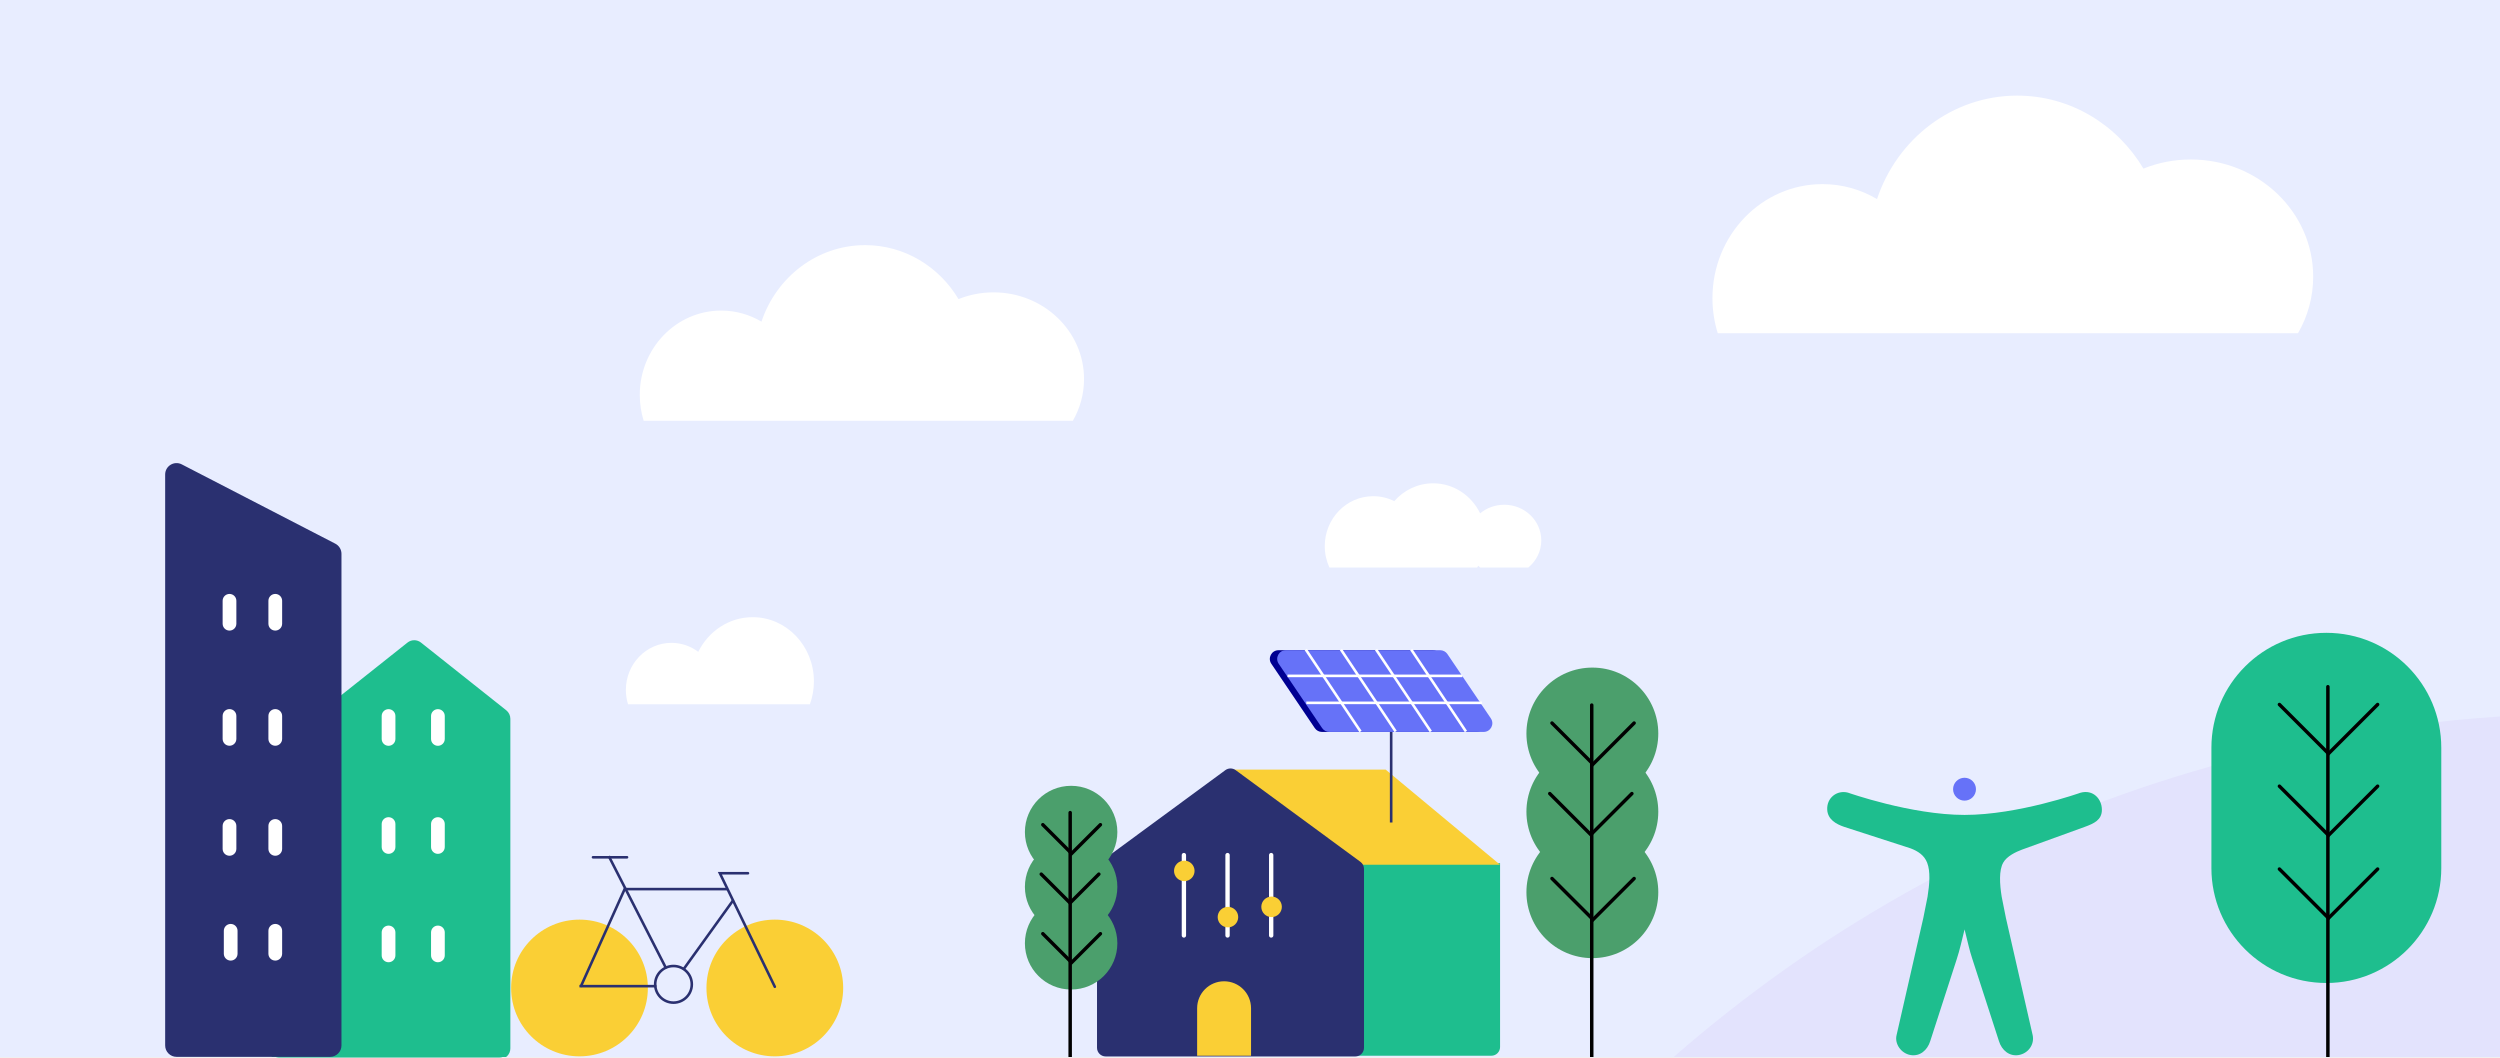
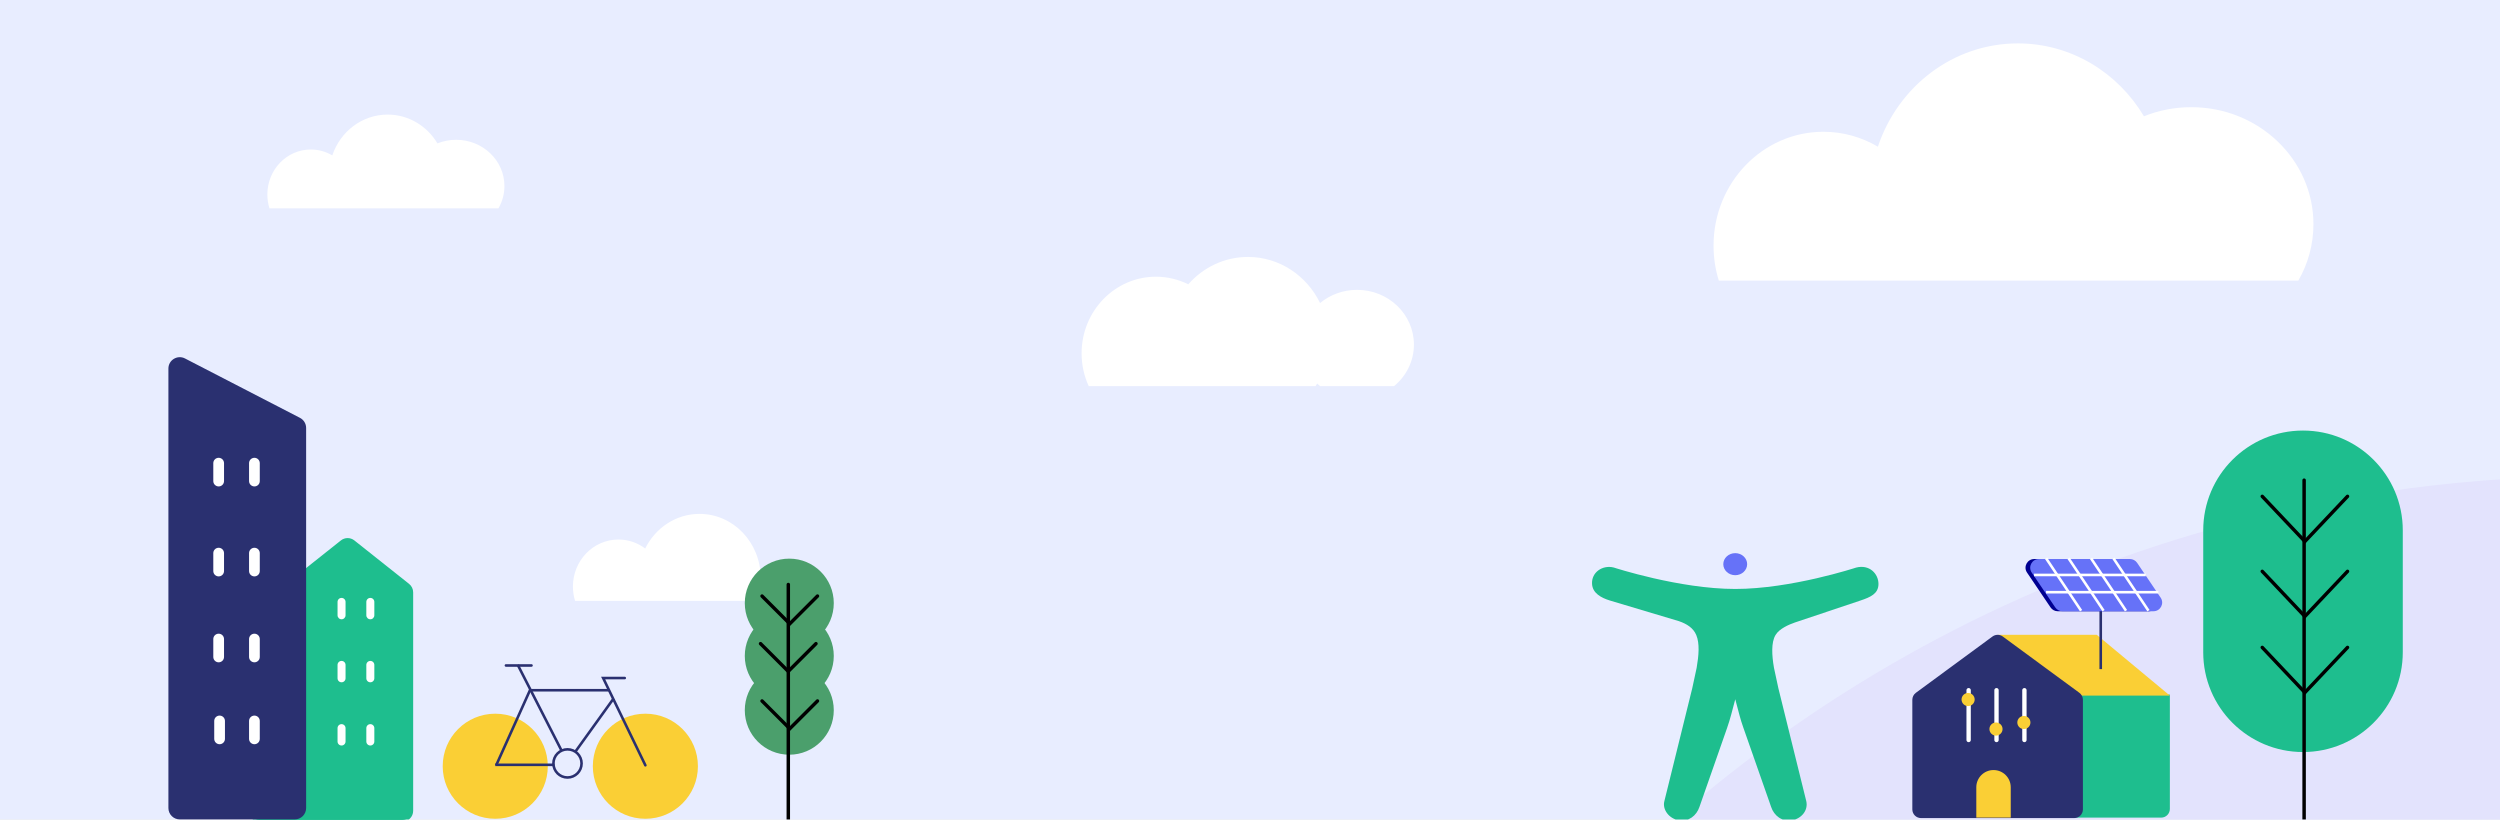
- <svg xmlns="http://www.w3.org/2000/svg" width="1438" height="608" viewBox="0 0 1438 608" fill="none">
-   <g clip-path="url(#clip0_9_9308)">
-     <rect width="1438" height="608" fill="#E8EDFF" />
-     <path d="M1282.1 437.915C1351.71 419.265 1421.62 410.387 1490.4 410.44L1511.4 666.02C1457.7 663.858 1402.77 669.659 1348.12 684.302C1247.61 711.233 1161.22 764.549 1094.4 834.801L782.773 834.801C883.418 645.942 1059.08 497.672 1282.1 437.915Z" fill="#E3E3FD" />
-     <path fill-rule="evenodd" clip-rule="evenodd" d="M361.238 405.086H465.856C467.346 400.997 468.162 396.558 468.162 391.92C468.162 371.53 452.387 355 432.927 355C419.312 355 407.5 363.092 401.634 374.937C397.308 371.686 391.981 369.768 386.221 369.768C371.74 369.768 360 381.89 360 396.843C360 399.717 360.434 402.487 361.238 405.086Z" fill="white" />
-     <path fill-rule="evenodd" clip-rule="evenodd" d="M849.686 326.427C849.89 326.103 850.089 325.774 850.282 325.442C850.64 325.783 851.011 326.111 851.394 326.427H879.098C883.66 322.665 886.55 317.079 886.55 310.842C886.55 299.514 877.012 290.331 865.246 290.331C859.949 290.331 855.104 292.192 851.377 295.272C846.406 285.028 836.171 278 824.353 278C815.485 278 807.508 281.957 801.979 288.26C798.314 286.433 794.203 285.408 789.86 285.408C774.473 285.408 762 298.265 762 314.124C762 318.527 762.961 322.698 764.679 326.427H849.686Z" fill="white" />
-     <path fill-rule="evenodd" clip-rule="evenodd" d="M1321.83 191.644H988.046C986.069 185.292 985 178.517 985 171.484C985 135.264 1013.33 105.901 1048.29 105.901C1059.7 105.901 1070.41 109.032 1079.66 114.511C1091.2 79.876 1122.95 55 1160.3 55C1190.98 55 1217.88 71.786 1232.91 96.98C1241.29 93.603 1250.5 91.736 1260.17 91.736C1299.03 91.736 1330.54 121.912 1330.54 159.136C1330.54 170.923 1327.38 182.004 1321.83 191.644Z" fill="white" />
-     <path fill-rule="evenodd" clip-rule="evenodd" d="M617.097 242.054H370.253C368.79 237.356 368 232.346 368 227.144C368 200.358 388.955 178.643 414.803 178.643C423.244 178.643 431.163 180.959 438.001 185.011C446.543 159.396 470.018 141 497.639 141C520.329 141 540.222 153.414 551.336 172.046C557.536 169.548 564.348 168.168 571.496 168.168C600.24 168.168 623.54 190.484 623.54 218.012C623.54 226.73 621.204 234.925 617.097 242.054Z" fill="white" />
-     <circle cx="915.924" cy="513.198" r="37.924" fill="#4B9F6C" />
-     <circle cx="915.924" cy="466.918" r="37.924" fill="#4B9F6C" />
-     <circle cx="915.924" cy="421.924" r="37.924" fill="#4B9F6C" />
-     <line x1="915.566" y1="610.543" x2="915.566" y2="405.569" stroke="black" stroke-width="2" stroke-linecap="round" />
-     <path d="M939.946 415.899L916.327 439.519L892.707 415.899" stroke="black" stroke-width="2" stroke-linecap="round" />
-     <path d="M938.661 456.47L915.042 480.09L891.422 456.47" stroke="black" stroke-width="2" stroke-linecap="round" />
-     <path d="M939.946 505.321L916.327 528.94L892.707 505.321" stroke="black" stroke-width="2" stroke-linecap="round" />
-     <path d="M732.891 506.506C732.891 500.983 737.368 496.506 742.891 496.506H862.838V602.256C862.838 605.018 860.599 607.256 857.838 607.256H742.891C737.368 607.256 732.891 602.779 732.891 597.256V506.506Z" fill="#1EBE8E" />
-     <path d="M749.122 497.394L707.685 442.673L797.024 442.673L862.837 497.394L749.122 497.394Z" fill="#FACF35" />
-     <path d="M631 499.766C631 498.175 631.757 496.679 633.039 495.737L704.826 442.983C706.588 441.688 708.986 441.688 710.748 442.983L782.535 495.737C783.817 496.679 784.574 498.175 784.574 499.766V602.671C784.574 605.432 782.336 607.671 779.574 607.671H636C633.239 607.671 631 605.432 631 602.671V499.766Z" fill="#2A3070" />
-     <path d="M688.59 579.938C688.59 571.375 695.532 564.433 704.095 564.433V564.433C712.659 564.433 719.6 571.375 719.6 579.938V607.256H688.59V579.938Z" fill="#FACF35" />
-     <line x1="680.98" y1="491.849" x2="680.98" y2="538.079" stroke="white" stroke-width="2.5" stroke-linecap="round" />
-     <line x1="706.084" y1="491.849" x2="706.084" y2="538.079" stroke="white" stroke-width="2.5" stroke-linecap="round" />
-     <line x1="731.187" y1="491.849" x2="731.188" y2="538.079" stroke="white" stroke-width="2.5" stroke-linecap="round" />
-     <circle cx="681.207" cy="500.936" r="5.907" fill="#FACF35" />
-     <circle cx="706.311" cy="527.516" r="5.907" fill="#FACF35" />
-     <circle cx="731.414" cy="521.61" r="5.907" fill="#FACF35" />
-     <line x1="800.202" y1="418.981" x2="800.202" y2="473.109" stroke="#2A3070" stroke-width="1.5" />
-     <path d="M731.268 381.799C729.025 378.479 731.404 374 735.411 374H824.162C825.823 374 827.375 374.825 828.305 376.202L853.308 413.214C855.551 416.535 853.172 421.013 849.164 421.013H760.414C758.753 421.013 757.201 420.188 756.271 418.812L731.268 381.799Z" fill="#000091" />
-     <path d="M735.499 381.799C733.256 378.478 735.635 374 739.642 374H828.393C830.054 374 831.606 374.825 832.536 376.201L857.538 413.214C859.782 416.535 857.402 421.013 853.395 421.013H764.645C762.984 421.013 761.431 420.188 760.502 418.811L735.499 381.799Z" fill="#6672F8" />
-     <line x1="740.574" y1="388.764" x2="841.181" y2="388.764" stroke="white" stroke-width="1.5" />
-     <line x1="751.386" y1="404.278" x2="852.464" y2="404.278" stroke="white" stroke-width="1.5" />
-     <line y1="-0.75" x2="56.718" y2="-0.75" transform="matrix(0.555353 0.831615 -0.831616 0.555352 750.447 374)" stroke="white" stroke-width="1.5" />
-     <line x1="771.286" y1="373.583" x2="802.784" y2="420.751" stroke="white" stroke-width="1.5" />
-     <line x1="791.501" y1="373.583" x2="822.999" y2="420.751" stroke="white" stroke-width="1.5" />
-     <line x1="811.717" y1="373.583" x2="843.215" y2="420.751" stroke="white" stroke-width="1.5" />
-     <path d="M183.655 412.947C183.852 411.635 184.539 410.446 185.579 409.621L235.008 370.372C236.917 368.856 239.619 368.856 241.527 370.372L290.592 409.331C291.844 410.325 292.574 411.837 292.574 413.436V603.046C292.574 605.941 290.227 608.288 287.332 608.288H160.396C157.19 608.288 154.735 605.437 155.212 602.267L183.655 412.947Z" fill="#1EBE8E" stroke="#1EBE8E" stroke-width="1.966" />
-     <rect x="219.545" y="407.898" width="7.899" height="21.091" rx="3.95" fill="white" />
-     <rect x="219.544" y="470.043" width="7.899" height="21.091" rx="3.95" fill="white" />
-     <rect x="219.544" y="532.395" width="7.899" height="21.091" rx="3.95" fill="white" />
-     <rect x="247.934" y="407.897" width="7.899" height="21.091" rx="3.95" fill="white" />
-     <rect x="247.934" y="470.044" width="7.899" height="21.091" rx="3.95" fill="white" />
-     <rect x="247.934" y="532.395" width="7.899" height="21.091" rx="3.95" fill="white" />
-     <path d="M196.414 318.545C196.414 316.094 195.046 313.848 192.869 312.723L104.56 267.109C100.198 264.856 95 268.022 95 272.931V601.346C95 604.965 97.934 607.898 101.553 607.898H189.862C193.48 607.898 196.414 604.965 196.414 601.346V318.545Z" fill="#2A3070" />
-     <rect x="128.058" y="341.628" width="7.899" height="21.091" rx="3.95" fill="white" />
-     <rect x="128.057" y="407.869" width="7.899" height="21.091" rx="3.95" fill="white" />
-     <rect x="128.057" y="471.141" width="7.899" height="21.091" rx="3.95" fill="white" />
-     <rect x="154.388" y="341.626" width="7.899" height="21.091" rx="3.95" fill="white" />
-     <rect x="154.388" y="407.869" width="7.899" height="21.091" rx="3.95" fill="white" />
-     <rect x="154.388" y="471.141" width="7.899" height="21.091" rx="3.95" fill="white" />
-     <rect x="154.387" y="531.444" width="7.899" height="21.091" rx="3.95" fill="white" />
-     <rect x="128.742" y="531.444" width="7.899" height="21.091" rx="3.95" fill="white" />
-     <rect x="1272" y="364" width="132.228" height="201.417" rx="66.114" fill="#1EBE8E" />
-     <line x1="1339" y1="611" x2="1339" y2="395" stroke="black" stroke-width="2" stroke-linecap="round" />
-     <path d="M1367.61 405.227L1339.36 433.476L1311.12 405.227" stroke="black" stroke-width="2" stroke-linecap="round" />
-     <path d="M1367.61 452.213L1339.36 480.461L1311.12 452.213" stroke="black" stroke-width="2" stroke-linecap="round" />
-     <path d="M1367.61 499.876L1339.36 528.125L1311.12 499.876" stroke="black" stroke-width="2" stroke-linecap="round" />
-     <circle cx="616.113" cy="542.588" r="26.59" fill="#4B9F6C" />
-     <circle cx="616.113" cy="510.139" r="26.59" fill="#4B9F6C" />
-     <circle cx="616.113" cy="478.59" r="26.59" fill="#4B9F6C" />
-     <line x1="615.563" y1="610.543" x2="615.563" y2="467.422" stroke="black" stroke-width="2" stroke-linecap="round" />
-     <path d="M632.956 474.366L616.395 490.927L599.835 474.366" stroke="black" stroke-width="2" stroke-linecap="round" />
-     <path d="M632.055 502.813L615.494 519.374L598.933 502.813" stroke="black" stroke-width="2" stroke-linecap="round" />
-     <path d="M632.956 537.065L616.395 553.626L599.835 537.065" stroke="black" stroke-width="2" stroke-linecap="round" />
-     <circle cx="445.677" cy="568.289" r="39.323" fill="#FACF35" />
-     <circle cx="333.323" cy="568.289" r="39.323" fill="#FACF35" />
-     <path d="M430.226 502.282H414.075L445.675 567.587" stroke="#2A3070" stroke-width="1.5" stroke-linecap="round" />
-     <path d="M350.177 492.451L383.18 557.054" stroke="#2A3070" stroke-width="1.5" />
-     <path d="M393.011 557.756L421.801 517.731" stroke="#2A3070" stroke-width="1.5" />
-     <path d="M418.291 511.411H359.306L334.026 567.587" stroke="#2A3070" stroke-width="1.5" />
-     <line x1="341.095" y1="493.106" x2="360.661" y2="493.106" stroke="#2A3070" stroke-width="1.5" stroke-linecap="round" />
-     <circle cx="387.394" cy="566.182" r="10.533" stroke="#2A3070" stroke-width="1.5" />
-     <path d="M333.324 567.236H377.563" stroke="#2A3070" stroke-width="1.5" />
-     <path d="M1130 460.528C1133.63 460.528 1136.58 457.58 1136.58 453.945C1136.58 450.309 1133.63 447.362 1130 447.362C1126.36 447.362 1123.41 450.309 1123.41 453.945C1123.41 457.58 1126.36 460.528 1130 460.528Z" fill="#6672F8" />
-     <path d="M1108.72 515.841C1109.91 508.411 1110.44 501.227 1108.51 496.261C1106.86 491.99 1103.28 489.6 1098.96 487.97L1060.89 475.652C1055.96 474.006 1051.34 471.25 1051.02 465.802C1050.61 458.808 1056.78 454.282 1062.95 455.928C1062.95 455.928 1099.16 468.74 1130.02 468.74C1160.87 468.74 1196.67 455.985 1196.67 455.985C1204.07 453.928 1209.01 459.688 1209.01 465.773C1209.01 471.62 1204.49 473.677 1199.14 475.623L1162.93 488.752C1159.64 489.987 1154.29 492.455 1152.23 496.232C1149.76 500.655 1150.18 508.382 1151.37 515.813L1153.8 528.003L1169.19 595.438C1170.34 600.849 1166.6 605.905 1161.21 606.851C1155.82 607.798 1151.41 604.12 1149.81 598.886L1134.36 551.188C1133.62 548.9 1132.96 546.587 1132.39 544.247L1130.02 534.586L1127.84 543.494C1127.14 546.333 1126.35 549.142 1125.45 551.92L1110.27 598.845C1108.62 604.132 1104.3 607.794 1098.91 606.851C1093.52 605.909 1089.69 600.437 1090.9 595.438L1106.29 528.032L1108.72 515.841Z" fill="#1EBE8E" />
+ <svg xmlns="http://www.w3.org/2000/svg" width="1440" height="472" viewBox="0 0 1440 472" fill="none">
+   <g clip-path="url(#clip0_8_9125)">
+     <rect width="1440" height="472" fill="#E8EDFF" />
+     <path d="M1284.1 301.915C1353.71 283.265 1423.62 274.387 1492.4 274.44L1513.4 530.021C1459.7 527.858 1404.77 533.659 1350.12 548.302C1249.61 575.233 1163.22 628.549 1096.4 698.801L784.773 698.801C885.418 509.942 1061.08 361.672 1284.1 301.915Z" fill="#E3E3FD" />
+     <path fill-rule="evenodd" clip-rule="evenodd" d="M331.238 346.086H435.856C437.346 341.997 438.162 337.558 438.162 332.92C438.162 312.53 422.387 296 402.927 296C389.312 296 377.5 304.092 371.634 315.937C367.308 312.686 361.981 310.768 356.221 310.768C341.74 310.768 330 322.89 330 337.843C330 340.717 330.434 343.487 331.238 346.086Z" fill="white" />
+     <path fill-rule="evenodd" clip-rule="evenodd" d="M757.764 222.427C758.078 221.928 758.383 221.424 758.679 220.913C759.23 221.437 759.8 221.942 760.389 222.427H802.967C809.978 216.645 814.421 208.06 814.421 198.475C814.421 181.065 799.761 166.952 781.678 166.952C773.537 166.952 766.091 169.812 760.363 174.545C752.723 158.802 736.994 148 718.829 148C705.2 148 692.942 154.081 684.443 163.769C678.812 160.96 672.493 159.386 665.818 159.386C642.17 159.386 623 179.145 623 203.519C623 210.285 624.477 216.696 627.118 222.427H757.764Z" fill="white" />
+     <path fill-rule="evenodd" clip-rule="evenodd" d="M1323.83 161.644H990.046C988.069 155.292 987 148.517 987 141.484C987 105.264 1015.33 75.901 1050.29 75.901C1061.7 75.901 1072.41 79.032 1081.66 84.511C1093.2 49.876 1124.95 25 1162.3 25C1192.98 25 1219.88 41.786 1234.91 66.98C1243.29 63.603 1252.5 61.736 1262.17 61.736C1301.03 61.736 1332.54 91.912 1332.54 129.136C1332.54 140.923 1329.38 152.004 1323.83 161.644Z" fill="white" />
+     <path fill-rule="evenodd" clip-rule="evenodd" d="M287.11 120H155.204C154.422 117.49 154 114.812 154 112.033C154 97.719 165.197 86.115 179.01 86.115C183.521 86.115 187.752 87.353 191.406 89.518C195.971 75.83 208.515 66 223.275 66C235.4 66 246.03 72.634 251.969 82.59C255.283 81.255 258.923 80.518 262.742 80.518C278.102 80.518 290.553 92.443 290.553 107.153C290.553 111.811 289.304 116.19 287.11 120Z" fill="white" />
+     <rect x="1269.06" y="248" width="114.941" height="185.174" rx="57.47" fill="#1EBE8E" />
+     <line x1="1327.17" y1="475" x2="1327.17" y2="276.581" stroke="black" stroke-width="2" stroke-linecap="round" />
+     <path d="M1352.17 285.902L1327.62 311.873L1303.06 285.902" stroke="black" stroke-width="2" stroke-linecap="round" />
+     <path d="M1352.17 329.099L1327.62 355.069L1303.06 329.099" stroke="black" stroke-width="2" stroke-linecap="round" />
+     <path d="M1352.17 372.918L1327.62 398.889L1303.06 372.918" stroke="black" stroke-width="2" stroke-linecap="round" />
+     <path d="M1166.7 410.088C1166.7 404.565 1171.17 400.088 1176.7 400.088H1249.84V465.948C1249.84 468.71 1247.6 470.948 1244.84 470.948H1176.7C1171.17 470.948 1166.7 466.471 1166.7 460.948V410.088Z" fill="#1EBE8E" />
+     <path d="M1177.08 400.657L1150.57 365.645L1207.73 365.645L1249.84 400.657L1177.08 400.657Z" fill="#FACF35" />
+     <path d="M1101.5 403.086C1101.5 401.495 1102.26 399.999 1103.54 399.057L1147.67 366.627C1149.43 365.333 1151.83 365.333 1153.59 366.627L1197.72 399.057C1199.01 399.999 1199.76 401.495 1199.76 403.086V466.214C1199.76 468.975 1197.52 471.214 1194.76 471.214H1106.5C1103.74 471.214 1101.5 468.975 1101.5 466.214V403.086Z" fill="#2A3070" />
+     <path d="M1138.35 453.47C1138.35 447.991 1142.79 443.549 1148.27 443.549V443.549C1153.75 443.549 1158.19 447.991 1158.19 453.47V470.948H1138.35V453.47Z" fill="#FACF35" />
+     <line x1="1133.93" y1="397.559" x2="1133.93" y2="426.237" stroke="white" stroke-width="2.5" stroke-linecap="round" />
+     <line x1="1149.99" y1="397.559" x2="1149.99" y2="426.237" stroke="white" stroke-width="2.5" stroke-linecap="round" />
+     <line x1="1166.06" y1="397.559" x2="1166.06" y2="426.237" stroke="white" stroke-width="2.5" stroke-linecap="round" />
+     <circle cx="1133.63" cy="402.923" r="3.779" fill="#FACF35" />
+     <circle cx="1149.69" cy="419.929" r="3.779" fill="#FACF35" />
+     <circle cx="1165.75" cy="416.15" r="3.779" fill="#FACF35" />
+     <line x1="1210.03" y1="350.78" x2="1210.03" y2="385.411" stroke="#2A3070" stroke-width="1.5" />
+     <path d="M1167.56 329.799C1165.31 326.479 1167.69 322 1171.7 322H1224.14C1225.8 322 1227.35 322.825 1228.28 324.202L1241.84 344.281C1244.09 347.602 1241.71 352.08 1237.7 352.08H1185.26C1183.6 352.08 1182.05 351.255 1181.12 349.879L1167.56 329.799Z" fill="#000091" />
+     <path d="M1170.26 329.799C1168.02 326.478 1170.4 322 1174.41 322H1226.84C1228.5 322 1230.06 322.825 1230.99 324.201L1244.55 344.281C1246.79 347.601 1244.41 352.079 1240.41 352.079H1187.97C1186.31 352.079 1184.76 351.255 1183.83 349.878L1170.26 329.799Z" fill="#6672F8" />
+     <line x1="1171.61" y1="331.176" x2="1235.98" y2="331.176" stroke="white" stroke-width="1.5" />
+     <line x1="1178.53" y1="341.102" x2="1243.2" y2="341.102" stroke="white" stroke-width="1.5" />
+     <line x1="1178.55" y1="321.583" x2="1198.71" y2="351.762" stroke="white" stroke-width="1.5" />
+     <line x1="1191.49" y1="321.583" x2="1211.64" y2="351.762" stroke="white" stroke-width="1.5" />
+     <line x1="1204.42" y1="321.583" x2="1224.57" y2="351.762" stroke="white" stroke-width="1.5" />
+     <line x1="1217.35" y1="321.583" x2="1237.51" y2="351.762" stroke="white" stroke-width="1.5" />
+     <path d="M163.162 340.701C163.36 339.389 164.047 338.2 165.087 337.375L196.975 312.054C198.884 310.539 201.586 310.539 203.494 312.054L235.018 337.085C236.27 338.079 237 339.591 237 341.19V467.046C237 469.941 234.653 472.288 231.758 472.288H149.482C146.276 472.288 143.822 469.437 144.298 466.267L163.162 340.701Z" fill="#1EBE8E" stroke="#1EBE8E" stroke-width="1.966" />
+     <rect x="194.426" y="344.395" width="4.613" height="12.317" rx="2.307" fill="white" />
+     <rect x="194.425" y="380.688" width="4.613" height="12.317" rx="2.307" fill="white" />
+     <rect x="194.425" y="417.102" width="4.613" height="12.317" rx="2.307" fill="white" />
+     <rect x="211.005" y="344.395" width="4.613" height="12.317" rx="2.307" fill="white" />
+     <rect x="211.005" y="380.688" width="4.613" height="12.317" rx="2.307" fill="white" />
+     <rect x="211.005" y="417.102" width="4.613" height="12.317" rx="2.307" fill="white" />
+     <path d="M176.331 246.504C176.331 244.053 174.964 241.807 172.786 240.683L106.56 206.475C102.198 204.222 97 207.388 97 212.297V465.431C97 469.049 99.934 471.983 103.553 471.983H169.779C173.398 471.983 176.331 469.049 176.331 465.431V246.504Z" fill="#2A3070" />
+     <rect x="122.86" y="263.692" width="6.179" height="16.498" rx="3.09" fill="white" />
+     <rect x="122.859" y="315.51" width="6.179" height="16.498" rx="3.09" fill="white" />
+     <rect x="122.859" y="365.004" width="6.179" height="16.498" rx="3.09" fill="white" />
+     <rect x="143.456" y="263.691" width="6.179" height="16.498" rx="3.09" fill="white" />
+     <rect x="143.456" y="315.51" width="6.179" height="16.498" rx="3.09" fill="white" />
+     <rect x="143.456" y="365.004" width="6.179" height="16.498" rx="3.09" fill="white" />
+     <rect x="143.456" y="412.177" width="6.179" height="16.498" rx="3.09" fill="white" />
+     <rect x="123.395" y="412.177" width="6.179" height="16.498" rx="3.09" fill="white" />
+     <circle cx="454.628" cy="409.084" r="25.628" fill="#4B9F6C" />
+     <circle cx="454.628" cy="377.809" r="25.628" fill="#4B9F6C" />
+     <circle cx="454.628" cy="347.403" r="25.628" fill="#4B9F6C" />
+     <line x1="454.062" y1="474.543" x2="454.062" y2="336.675" stroke="black" stroke-width="2" stroke-linecap="round" />
+     <path d="M470.862 343.332L454.9 359.293L438.939 343.332" stroke="black" stroke-width="2" stroke-linecap="round" />
+     <path d="M469.993 370.749L454.032 386.71L438.07 370.749" stroke="black" stroke-width="2" stroke-linecap="round" />
+     <path d="M470.862 403.761L454.9 419.722L438.939 403.761" stroke="black" stroke-width="2" stroke-linecap="round" />
+     <circle cx="371.735" cy="441.348" r="30.265" fill="#FACF35" />
+     <circle cx="285.265" cy="441.348" r="30.265" fill="#FACF35" />
+     <path d="M359.844 390.547H347.414L371.734 440.808" stroke="#2A3070" stroke-width="1.5" stroke-linecap="round" />
+     <path d="M298.235 382.981L323.636 432.701" stroke="#2A3070" stroke-width="1.5" />
+     <path d="M331.202 433.241L353.36 402.436" stroke="#2A3070" stroke-width="1.5" />
+     <path d="M350.658 397.572H305.261L285.806 440.807" stroke="#2A3070" stroke-width="1.5" />
+     <line x1="291.418" y1="383.312" x2="306.132" y2="383.312" stroke="#2A3070" stroke-width="1.5" stroke-linecap="round" />
+     <circle cx="326.879" cy="439.726" r="8.107" stroke="#2A3070" stroke-width="1.5" />
+     <path d="M285.265 440.538H319.313" stroke="#2A3070" stroke-width="1.5" />
+     <path d="M999.49 331.315C1003.29 331.315 1006.36 328.472 1006.36 324.964C1006.36 321.456 1003.29 318.612 999.49 318.612C995.693 318.612 992.616 321.456 992.616 324.964C992.616 328.472 995.693 331.315 999.49 331.315Z" fill="#6672F8" />
+     <path d="M977.268 384.684C978.514 377.515 979.072 370.584 977.053 365.792C975.335 361.672 971.597 359.365 967.086 357.793L927.332 345.908C922.176 344.32 917.36 341.66 917.02 336.404C916.591 329.656 923.035 325.289 929.48 326.877C929.48 326.877 967.288 339.239 999.51 339.239C1031.73 339.239 1069.11 326.932 1069.11 326.932C1076.84 324.947 1082 330.505 1082 336.376C1082 342.017 1077.27 344.002 1071.69 345.88L1033.88 358.547C1030.44 359.738 1024.86 362.12 1022.71 365.764C1020.13 370.032 1020.56 377.487 1021.81 384.656L1024.34 396.419L1040.42 461.483C1041.62 466.703 1037.71 471.582 1032.08 472.495C1026.45 473.408 1021.85 469.859 1020.18 464.81L1004.05 418.788C1003.27 416.581 1002.58 414.349 1001.98 412.091L999.51 402.77L997.233 411.365C996.511 414.104 995.681 416.814 994.741 419.495L978.888 464.77C977.169 469.871 972.658 473.404 967.03 472.495C961.402 471.586 957.406 466.306 958.669 461.483L974.733 396.447L977.268 384.684Z" fill="#1EBE8E" />
  </g>
  <defs>
-     <clipPath id="clip0_9_9308">
-       <rect width="1438" height="608" fill="white" />
+     <clipPath id="clip0_8_9125">
+       <rect width="1440" height="472" fill="white" />
    </clipPath>
  </defs>
</svg>
